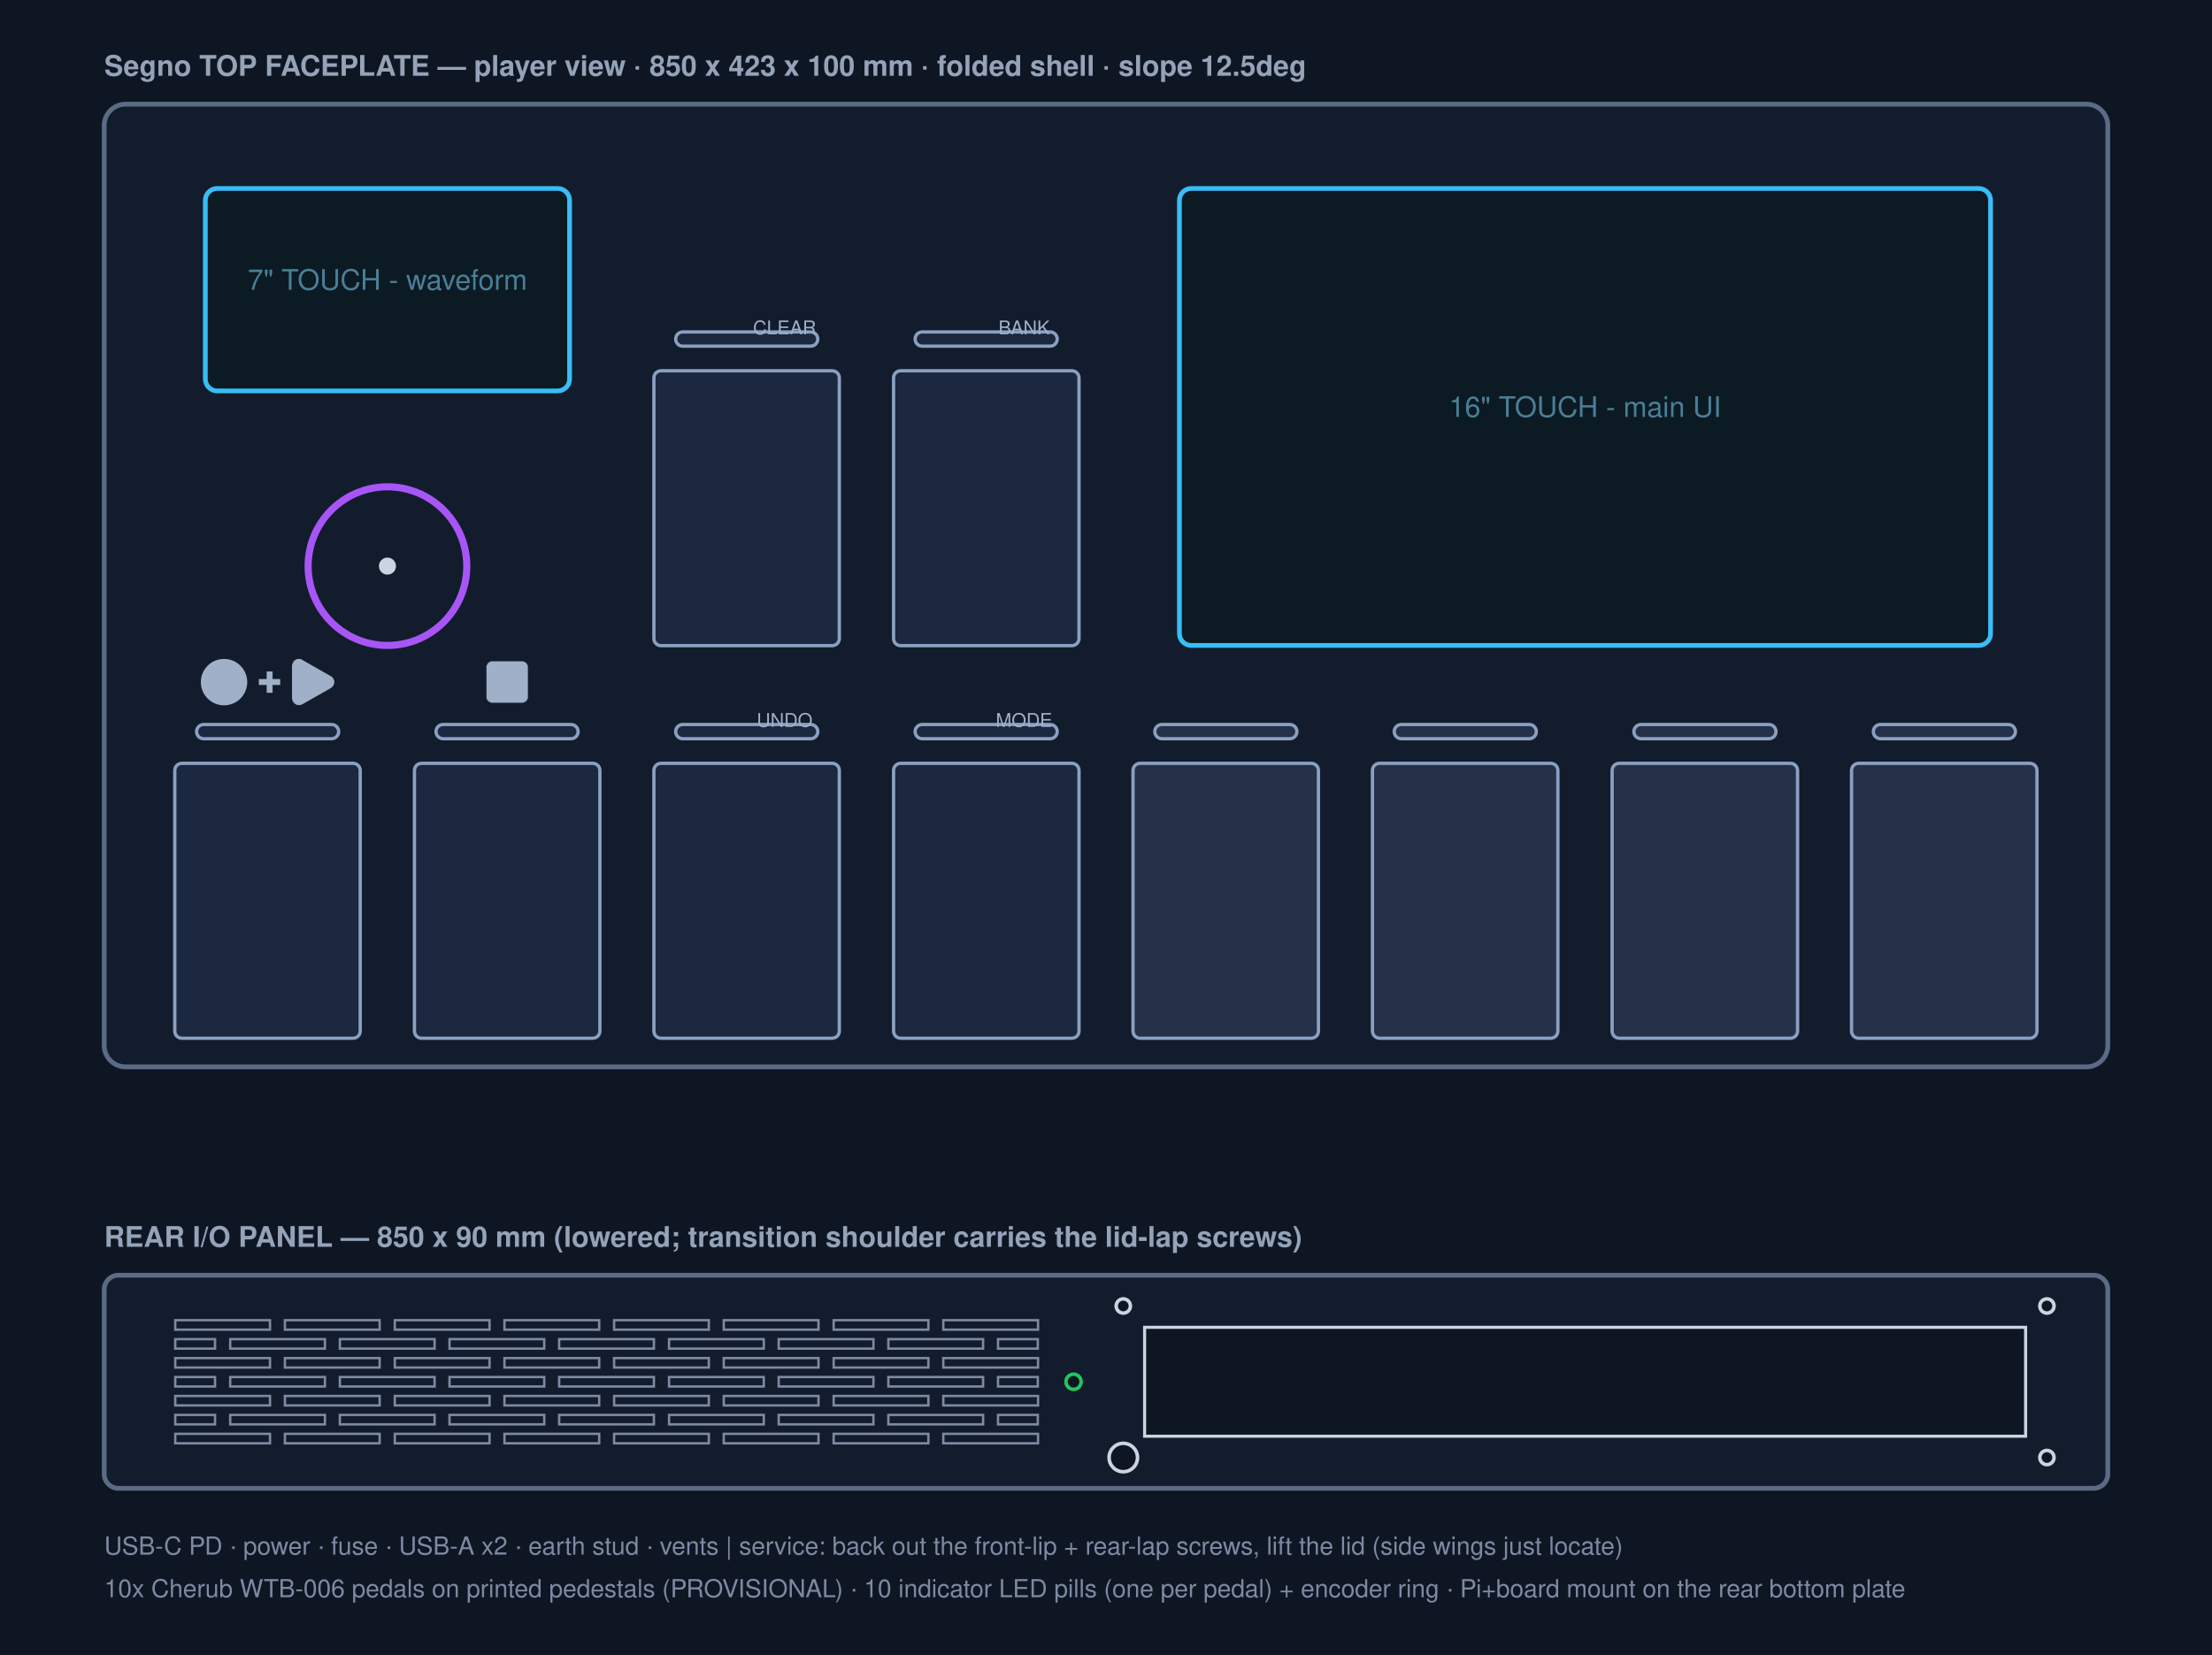
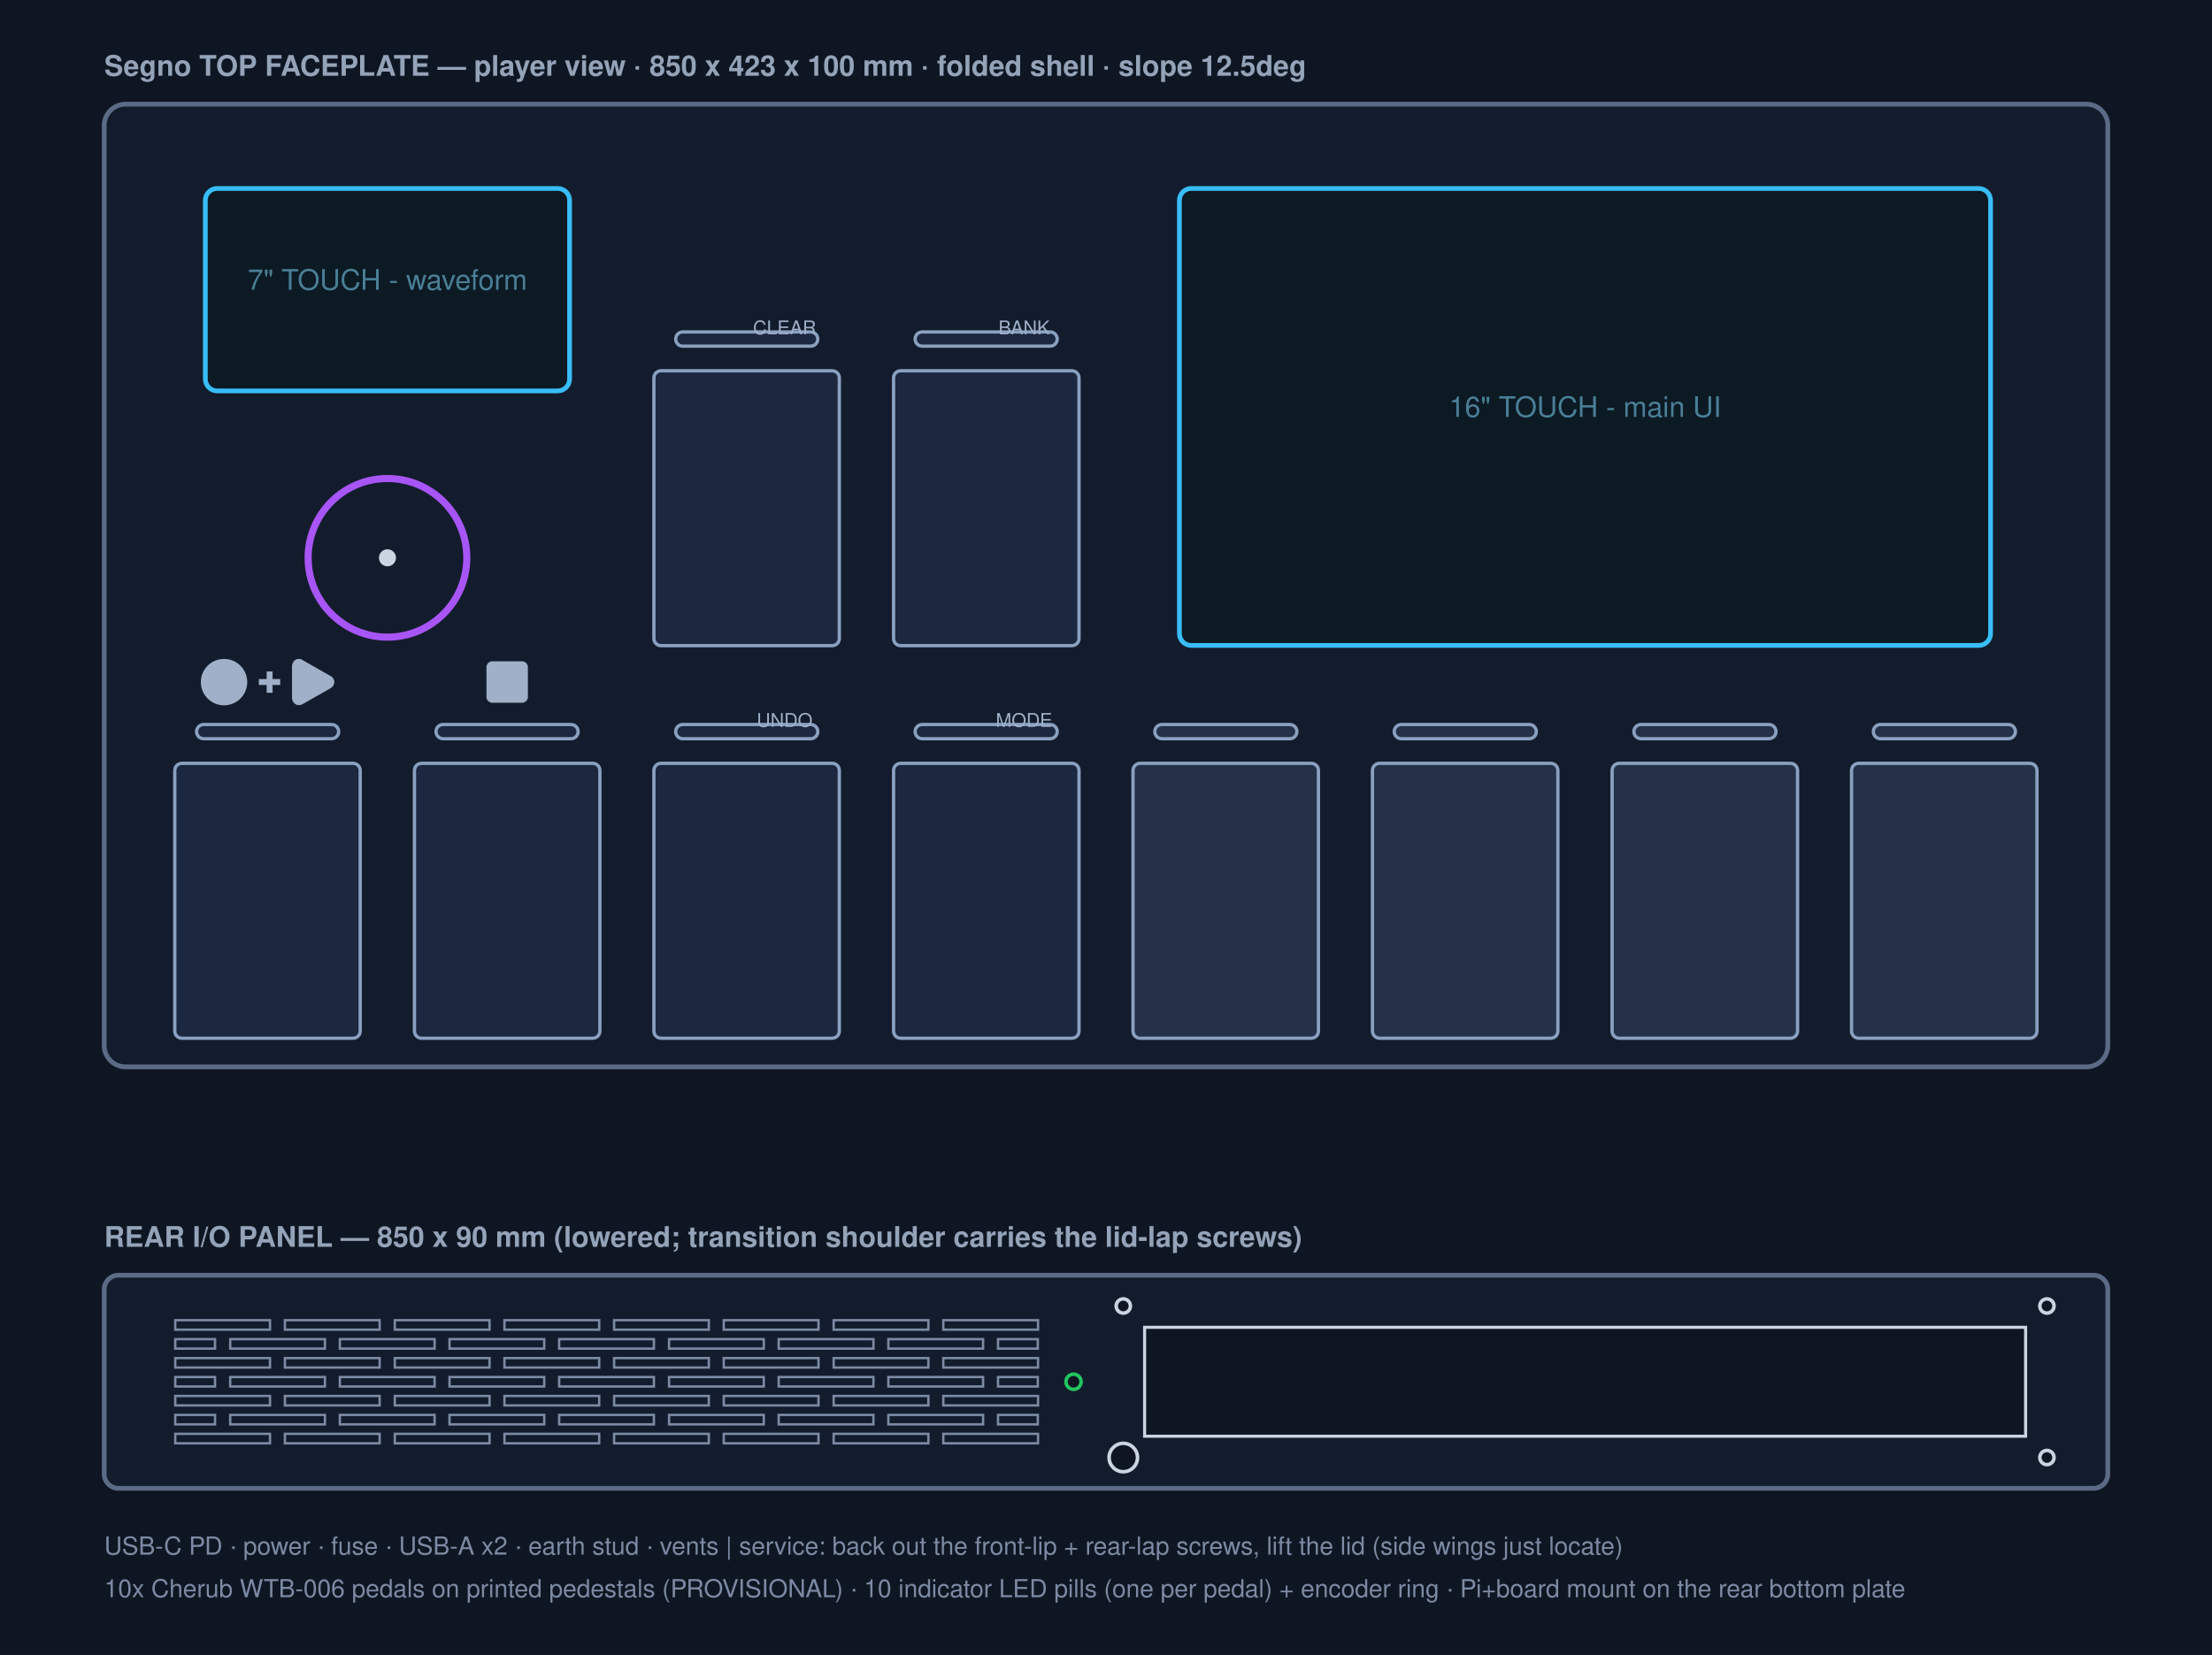
<svg xmlns="http://www.w3.org/2000/svg" viewBox="0 0 934 699" font-family="Helvetica,Arial,sans-serif">
  <rect width="934" height="699" fill="#0f1623" />
  <text x="44" y="32" fill="#94a3b8" font-size="12" font-weight="600">Segno TOP FACEPLATE — player view · 850 x 423 x 100 mm · folded shell · slope 12.5deg</text>
  <rect x="44" y="44" width="846.0" height="406.6" rx="9" fill="#131c2c" stroke="#5b6b86" stroke-width="2" />
  <rect x="73.8" y="322.4" width="78.3" height="116.1" rx="3" fill="#1c2740" stroke="#8aa0c0" stroke-width="1.4" />
  <rect x="175.0" y="322.4" width="78.3" height="116.1" rx="3" fill="#1c2740" stroke="#8aa0c0" stroke-width="1.4" />
  <rect x="276.1" y="322.4" width="78.3" height="116.1" rx="3" fill="#1c2740" stroke="#8aa0c0" stroke-width="1.4" />
  <rect x="377.3" y="322.4" width="78.3" height="116.1" rx="3" fill="#1c2740" stroke="#8aa0c0" stroke-width="1.4" />
  <rect x="478.4" y="322.4" width="78.3" height="116.1" rx="3" fill="#243149" stroke="#8aa0c0" stroke-width="1.4" />
  <rect x="579.5" y="322.4" width="78.3" height="116.1" rx="3" fill="#243149" stroke="#8aa0c0" stroke-width="1.4" />
  <rect x="680.7" y="322.4" width="78.3" height="116.1" rx="3" fill="#243149" stroke="#8aa0c0" stroke-width="1.4" />
  <rect x="781.8" y="322.4" width="78.3" height="116.1" rx="3" fill="#243149" stroke="#8aa0c0" stroke-width="1.4" />
  <rect x="276.1" y="156.6" width="78.3" height="116.1" rx="3" fill="#1c2740" stroke="#8aa0c0" stroke-width="1.4" />
  <rect x="377.3" y="156.6" width="78.3" height="116.1" rx="3" fill="#1c2740" stroke="#8aa0c0" stroke-width="1.4" />
  <rect x="83.0" y="306.0" width="60.0" height="6.0" rx="3" fill="#1c2740" stroke="#8aa0c0" stroke-width="1.4" />
  <rect x="184.1" y="306.0" width="60.0" height="6.0" rx="3" fill="#1c2740" stroke="#8aa0c0" stroke-width="1.4" />
  <rect x="285.3" y="306.0" width="60.0" height="6.0" rx="3" fill="#1c2740" stroke="#8aa0c0" stroke-width="1.4" />
  <rect x="386.4" y="306.0" width="60.0" height="6.0" rx="3" fill="#1c2740" stroke="#8aa0c0" stroke-width="1.4" />
  <rect x="487.6" y="306.0" width="60.0" height="6.0" rx="3" fill="#243149" stroke="#8aa0c0" stroke-width="1.4" />
  <rect x="588.7" y="306.0" width="60.0" height="6.0" rx="3" fill="#243149" stroke="#8aa0c0" stroke-width="1.4" />
  <rect x="689.9" y="306.0" width="60.0" height="6.0" rx="3" fill="#243149" stroke="#8aa0c0" stroke-width="1.4" />
  <rect x="791.0" y="306.0" width="60.0" height="6.0" rx="3" fill="#243149" stroke="#8aa0c0" stroke-width="1.4" />
  <rect x="285.3" y="140.2" width="60.0" height="6.0" rx="3" fill="#1c2740" stroke="#8aa0c0" stroke-width="1.4" />
  <rect x="386.4" y="140.2" width="60.0" height="6.0" rx="3" fill="#1c2740" stroke="#8aa0c0" stroke-width="1.4" />
  <rect x="86.7" y="79.6" width="153.8" height="85.5" rx="5" fill="#0c1a24" stroke="#38bdf8" stroke-width="2" />
  <text x="163.6" y="122.4" fill="#4a7f96" font-size="12" text-anchor="middle">7" TOUCH - waveform</text>
  <rect x="498.0" y="79.6" width="342.5" height="193.0" rx="5" fill="#0c1a24" stroke="#38bdf8" stroke-width="2" />
  <text x="669.3" y="176.1" fill="#4a7f96" font-size="12" text-anchor="middle">16" TOUCH - main UI</text>
-   <circle cx="163.6" cy="239.1" r="33.5" fill="none" stroke="#a855f7" stroke-width="3" />
-   <circle cx="163.6" cy="239.1" r="3.6" fill="#cbd5e1" />
+   <circle cx="163.6" cy="235.6" r="33.5" fill="none" stroke="#a855f7" stroke-width="3" />
+   <circle cx="163.6" cy="235.6" r="3.6" fill="#cbd5e1" />
  <circle cx="94.6" cy="288.1" r="9.8" fill="#9fb0c8" />
  <polygon points="112.6,292.6 115.1,292.6 115.1,289.3 118.3,289.3 118.3,286.8 115.1,286.8 115.1,283.6 112.6,283.6 112.6,286.8 109.3,286.8 109.3,289.3 112.6,289.3" fill="#9fb0c8" />
  <polygon points="127.6,297.5 127.1,297.7 126.5,297.8 125.9,297.8 125.3,297.7 124.8,297.4 124.3,297.1 123.9,296.6 123.6,296.1 123.4,295.5 123.3,294.9 123.3,281.2 123.4,280.6 123.6,280.0 123.9,279.5 124.3,279.0 124.8,278.7 125.3,278.4 125.9,278.3 126.5,278.3 127.1,278.4 127.6,278.7 139.7,285.6 140.2,285.9 140.6,286.4 140.9,286.9 141.1,287.5 141.2,288.1 141.1,288.7 140.9,289.2 140.6,289.8 140.2,290.2 139.7,290.6" fill="#9fb0c8" />
  <polygon points="205.4,294.3 205.4,294.7 205.5,295.1 205.7,295.5 205.9,295.8 206.1,296.1 206.4,296.3 206.8,296.5 207.1,296.7 207.5,296.8 207.9,296.8 220.4,296.8 220.8,296.8 221.2,296.7 221.5,296.5 221.9,296.3 222.2,296.1 222.4,295.8 222.6,295.5 222.8,295.1 222.9,294.7 222.9,294.3 222.9,281.8 222.9,281.4 222.8,281.0 222.6,280.7 222.4,280.3 222.2,280.0 221.9,279.8 221.5,279.6 221.2,279.4 220.8,279.3 220.4,279.3 207.9,279.3 207.5,279.3 207.1,279.4 206.8,279.6 206.4,279.8 206.1,280.0 205.9,280.3 205.7,280.7 205.5,281.0 205.4,281.4 205.4,281.8" fill="#9fb0c8" />
  <text x="331.3" y="307.0" fill="#9fb0c8" font-size="8" text-anchor="middle">UNDO</text>
  <text x="432.4" y="307.0" fill="#9fb0c8" font-size="8" text-anchor="middle">MODE</text>
  <text x="331.3" y="141.2" fill="#9fb0c8" font-size="8" text-anchor="middle">CLEAR</text>
  <text x="432.4" y="141.2" fill="#9fb0c8" font-size="8" text-anchor="middle">BANK</text>
  <text x="44" y="526.6" fill="#94a3b8" font-size="12" font-weight="600">REAR I/O PANEL — 850 x 90 mm (lowered; transition shoulder carries the lid-lap screws)</text>
  <rect x="44" y="538.6" width="846.0" height="90.0" rx="6" fill="#131c2c" stroke="#5b6b86" stroke-width="2" />
  <rect x="483.3" y="560.6" width="372.0" height="46.0" fill="#0f1623" stroke="#cbd5e1" stroke-width="1.3" />
  <circle cx="474.3" cy="615.6" r="3.0" fill="#0f1623" stroke="#cbd5e1" stroke-width="1.5" />
  <circle cx="474.3" cy="615.6" r="6.0" fill="#0f1623" stroke="#cbd5e1" stroke-width="1.5" />
  <circle cx="474.3" cy="551.6" r="3.0" fill="#0f1623" stroke="#cbd5e1" stroke-width="1.5" />
  <circle cx="864.3" cy="615.6" r="3.0" fill="#0f1623" stroke="#cbd5e1" stroke-width="1.5" />
  <circle cx="864.3" cy="551.6" r="3.0" fill="#0f1623" stroke="#cbd5e1" stroke-width="1.5" />
  <circle cx="453.3" cy="583.6" r="3.2" fill="#0f1623" stroke="#22c55e" stroke-width="1.5" />
  <rect x="74.0" y="605.6" width="40.0" height="4.0" fill="none" stroke="#7c8aa3" stroke-width="1" />
  <rect x="120.3" y="605.6" width="40.0" height="4.0" fill="none" stroke="#7c8aa3" stroke-width="1" />
  <rect x="166.7" y="605.6" width="40.0" height="4.0" fill="none" stroke="#7c8aa3" stroke-width="1" />
  <rect x="213.0" y="605.6" width="40.0" height="4.0" fill="none" stroke="#7c8aa3" stroke-width="1" />
  <rect x="259.3" y="605.6" width="40.0" height="4.0" fill="none" stroke="#7c8aa3" stroke-width="1" />
  <rect x="305.6" y="605.6" width="40.0" height="4.0" fill="none" stroke="#7c8aa3" stroke-width="1" />
  <rect x="352.0" y="605.6" width="40.0" height="4.0" fill="none" stroke="#7c8aa3" stroke-width="1" />
  <rect x="398.3" y="605.6" width="40.0" height="4.0" fill="none" stroke="#7c8aa3" stroke-width="1" />
  <rect x="74.0" y="597.6" width="16.8" height="4.0" fill="none" stroke="#7c8aa3" stroke-width="1" />
  <rect x="97.2" y="597.6" width="40.0" height="4.0" fill="none" stroke="#7c8aa3" stroke-width="1" />
  <rect x="143.5" y="597.6" width="40.0" height="4.0" fill="none" stroke="#7c8aa3" stroke-width="1" />
  <rect x="189.8" y="597.6" width="40.0" height="4.0" fill="none" stroke="#7c8aa3" stroke-width="1" />
  <rect x="236.1" y="597.6" width="40.0" height="4.0" fill="none" stroke="#7c8aa3" stroke-width="1" />
  <rect x="282.5" y="597.6" width="40.0" height="4.0" fill="none" stroke="#7c8aa3" stroke-width="1" />
  <rect x="328.8" y="597.6" width="40.0" height="4.0" fill="none" stroke="#7c8aa3" stroke-width="1" />
  <rect x="375.1" y="597.6" width="40.0" height="4.0" fill="none" stroke="#7c8aa3" stroke-width="1" />
  <rect x="421.4" y="597.6" width="16.8" height="4.0" fill="none" stroke="#7c8aa3" stroke-width="1" />
  <rect x="74.0" y="589.6" width="40.0" height="4.0" fill="none" stroke="#7c8aa3" stroke-width="1" />
  <rect x="120.3" y="589.6" width="40.0" height="4.0" fill="none" stroke="#7c8aa3" stroke-width="1" />
  <rect x="166.7" y="589.6" width="40.0" height="4.0" fill="none" stroke="#7c8aa3" stroke-width="1" />
  <rect x="213.0" y="589.6" width="40.0" height="4.0" fill="none" stroke="#7c8aa3" stroke-width="1" />
  <rect x="259.3" y="589.6" width="40.0" height="4.0" fill="none" stroke="#7c8aa3" stroke-width="1" />
  <rect x="305.6" y="589.6" width="40.0" height="4.0" fill="none" stroke="#7c8aa3" stroke-width="1" />
  <rect x="352.0" y="589.6" width="40.0" height="4.0" fill="none" stroke="#7c8aa3" stroke-width="1" />
  <rect x="398.3" y="589.6" width="40.0" height="4.0" fill="none" stroke="#7c8aa3" stroke-width="1" />
  <rect x="74.0" y="581.6" width="16.8" height="4.0" fill="none" stroke="#7c8aa3" stroke-width="1" />
  <rect x="97.2" y="581.6" width="40.0" height="4.0" fill="none" stroke="#7c8aa3" stroke-width="1" />
  <rect x="143.5" y="581.6" width="40.0" height="4.0" fill="none" stroke="#7c8aa3" stroke-width="1" />
  <rect x="189.8" y="581.6" width="40.0" height="4.0" fill="none" stroke="#7c8aa3" stroke-width="1" />
  <rect x="236.1" y="581.6" width="40.0" height="4.0" fill="none" stroke="#7c8aa3" stroke-width="1" />
  <rect x="282.5" y="581.6" width="40.0" height="4.0" fill="none" stroke="#7c8aa3" stroke-width="1" />
  <rect x="328.8" y="581.6" width="40.0" height="4.0" fill="none" stroke="#7c8aa3" stroke-width="1" />
  <rect x="375.1" y="581.6" width="40.0" height="4.0" fill="none" stroke="#7c8aa3" stroke-width="1" />
  <rect x="421.4" y="581.6" width="16.8" height="4.0" fill="none" stroke="#7c8aa3" stroke-width="1" />
  <rect x="74.0" y="573.6" width="40.0" height="4.0" fill="none" stroke="#7c8aa3" stroke-width="1" />
  <rect x="120.3" y="573.6" width="40.0" height="4.0" fill="none" stroke="#7c8aa3" stroke-width="1" />
  <rect x="166.7" y="573.6" width="40.0" height="4.0" fill="none" stroke="#7c8aa3" stroke-width="1" />
  <rect x="213.0" y="573.6" width="40.0" height="4.0" fill="none" stroke="#7c8aa3" stroke-width="1" />
  <rect x="259.3" y="573.6" width="40.0" height="4.0" fill="none" stroke="#7c8aa3" stroke-width="1" />
  <rect x="305.6" y="573.6" width="40.0" height="4.0" fill="none" stroke="#7c8aa3" stroke-width="1" />
  <rect x="352.0" y="573.6" width="40.0" height="4.0" fill="none" stroke="#7c8aa3" stroke-width="1" />
  <rect x="398.3" y="573.6" width="40.0" height="4.0" fill="none" stroke="#7c8aa3" stroke-width="1" />
  <rect x="74.0" y="565.6" width="16.8" height="4.0" fill="none" stroke="#7c8aa3" stroke-width="1" />
  <rect x="97.2" y="565.6" width="40.0" height="4.0" fill="none" stroke="#7c8aa3" stroke-width="1" />
  <rect x="143.5" y="565.6" width="40.0" height="4.0" fill="none" stroke="#7c8aa3" stroke-width="1" />
  <rect x="189.8" y="565.6" width="40.0" height="4.0" fill="none" stroke="#7c8aa3" stroke-width="1" />
  <rect x="236.1" y="565.6" width="40.0" height="4.0" fill="none" stroke="#7c8aa3" stroke-width="1" />
  <rect x="282.5" y="565.6" width="40.0" height="4.0" fill="none" stroke="#7c8aa3" stroke-width="1" />
  <rect x="328.8" y="565.6" width="40.0" height="4.0" fill="none" stroke="#7c8aa3" stroke-width="1" />
  <rect x="375.1" y="565.6" width="40.0" height="4.0" fill="none" stroke="#7c8aa3" stroke-width="1" />
  <rect x="421.4" y="565.6" width="16.8" height="4.0" fill="none" stroke="#7c8aa3" stroke-width="1" />
  <rect x="74.0" y="557.6" width="40.0" height="4.0" fill="none" stroke="#7c8aa3" stroke-width="1" />
  <rect x="120.3" y="557.6" width="40.0" height="4.0" fill="none" stroke="#7c8aa3" stroke-width="1" />
  <rect x="166.7" y="557.6" width="40.0" height="4.0" fill="none" stroke="#7c8aa3" stroke-width="1" />
  <rect x="213.0" y="557.6" width="40.0" height="4.0" fill="none" stroke="#7c8aa3" stroke-width="1" />
  <rect x="259.3" y="557.6" width="40.0" height="4.0" fill="none" stroke="#7c8aa3" stroke-width="1" />
  <rect x="305.6" y="557.6" width="40.0" height="4.0" fill="none" stroke="#7c8aa3" stroke-width="1" />
  <rect x="352.0" y="557.6" width="40.0" height="4.0" fill="none" stroke="#7c8aa3" stroke-width="1" />
  <rect x="398.3" y="557.6" width="40.0" height="4.0" fill="none" stroke="#7c8aa3" stroke-width="1" />
  <text x="44" y="656.6" fill="#7c8aa3" font-size="10.5">USB-C PD · power · fuse · USB-A x2 · earth stud · vents   |   service: back out the front-lip + rear-lap screws, lift the lid (side wings just locate)</text>
  <text x="44" y="674.6" fill="#7c8aa3" font-size="10.5">10x Cherub WTB-006 pedals on printed pedestals (PROVISIONAL) · 10 indicator LED pills (one per pedal) + encoder ring · Pi+board mount on the rear bottom plate</text>
</svg>
